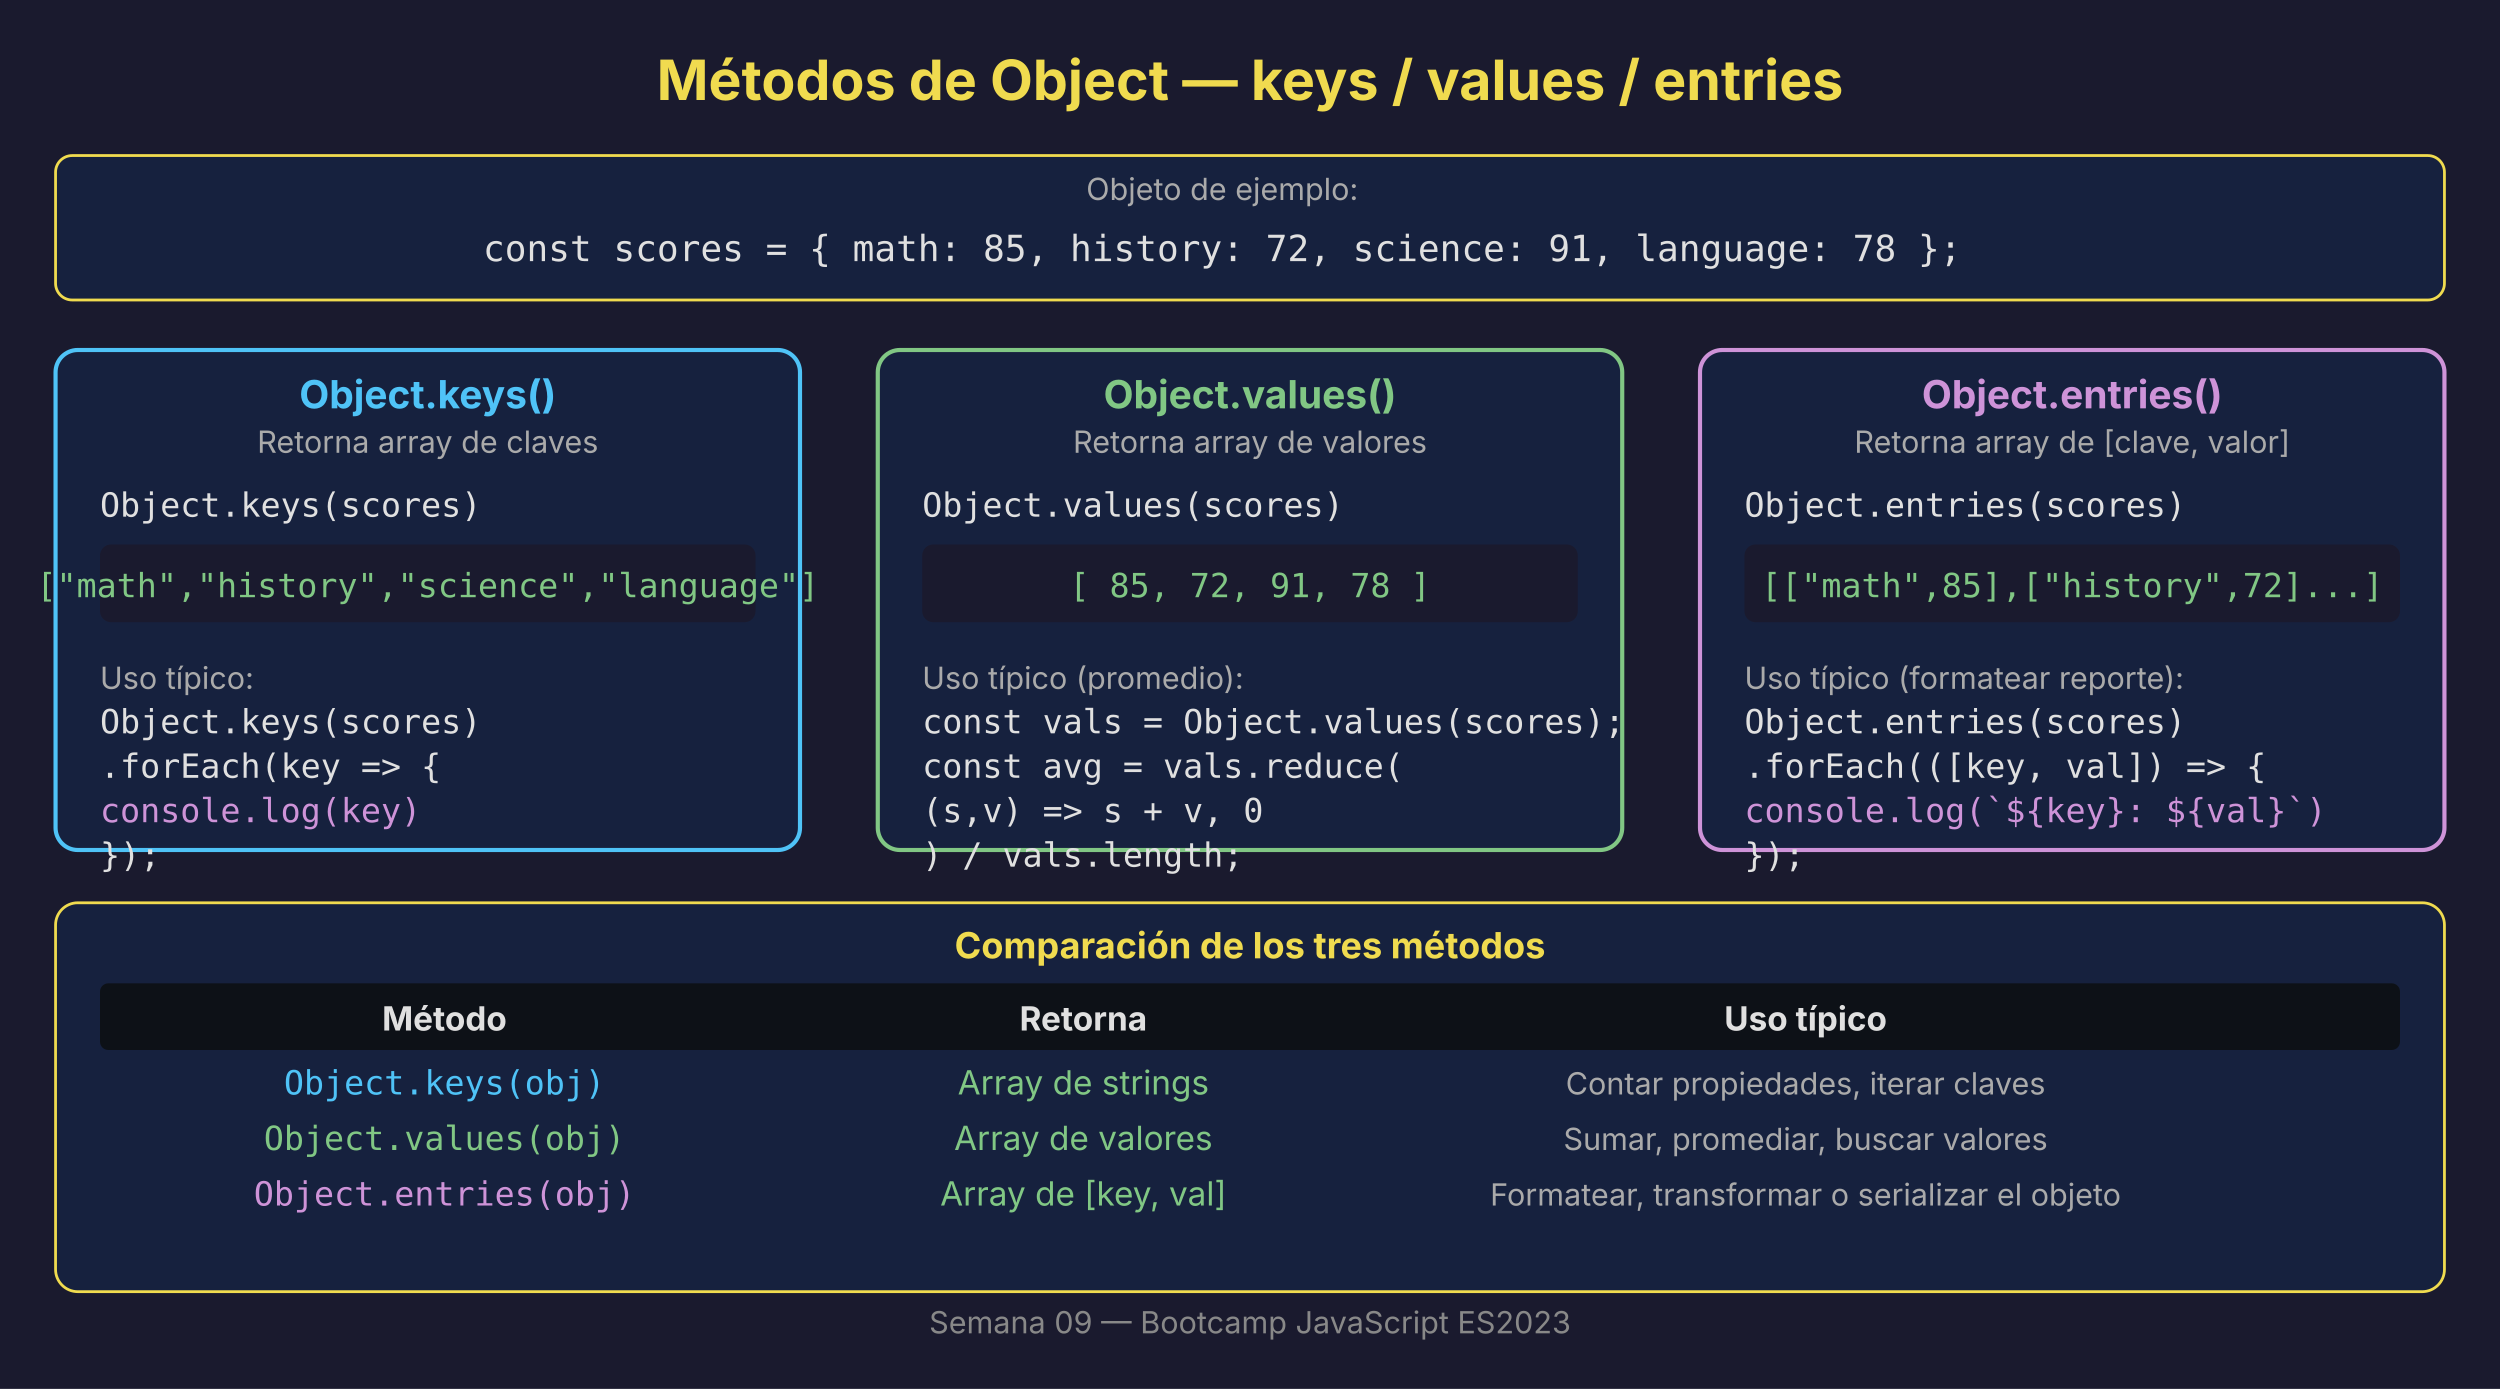
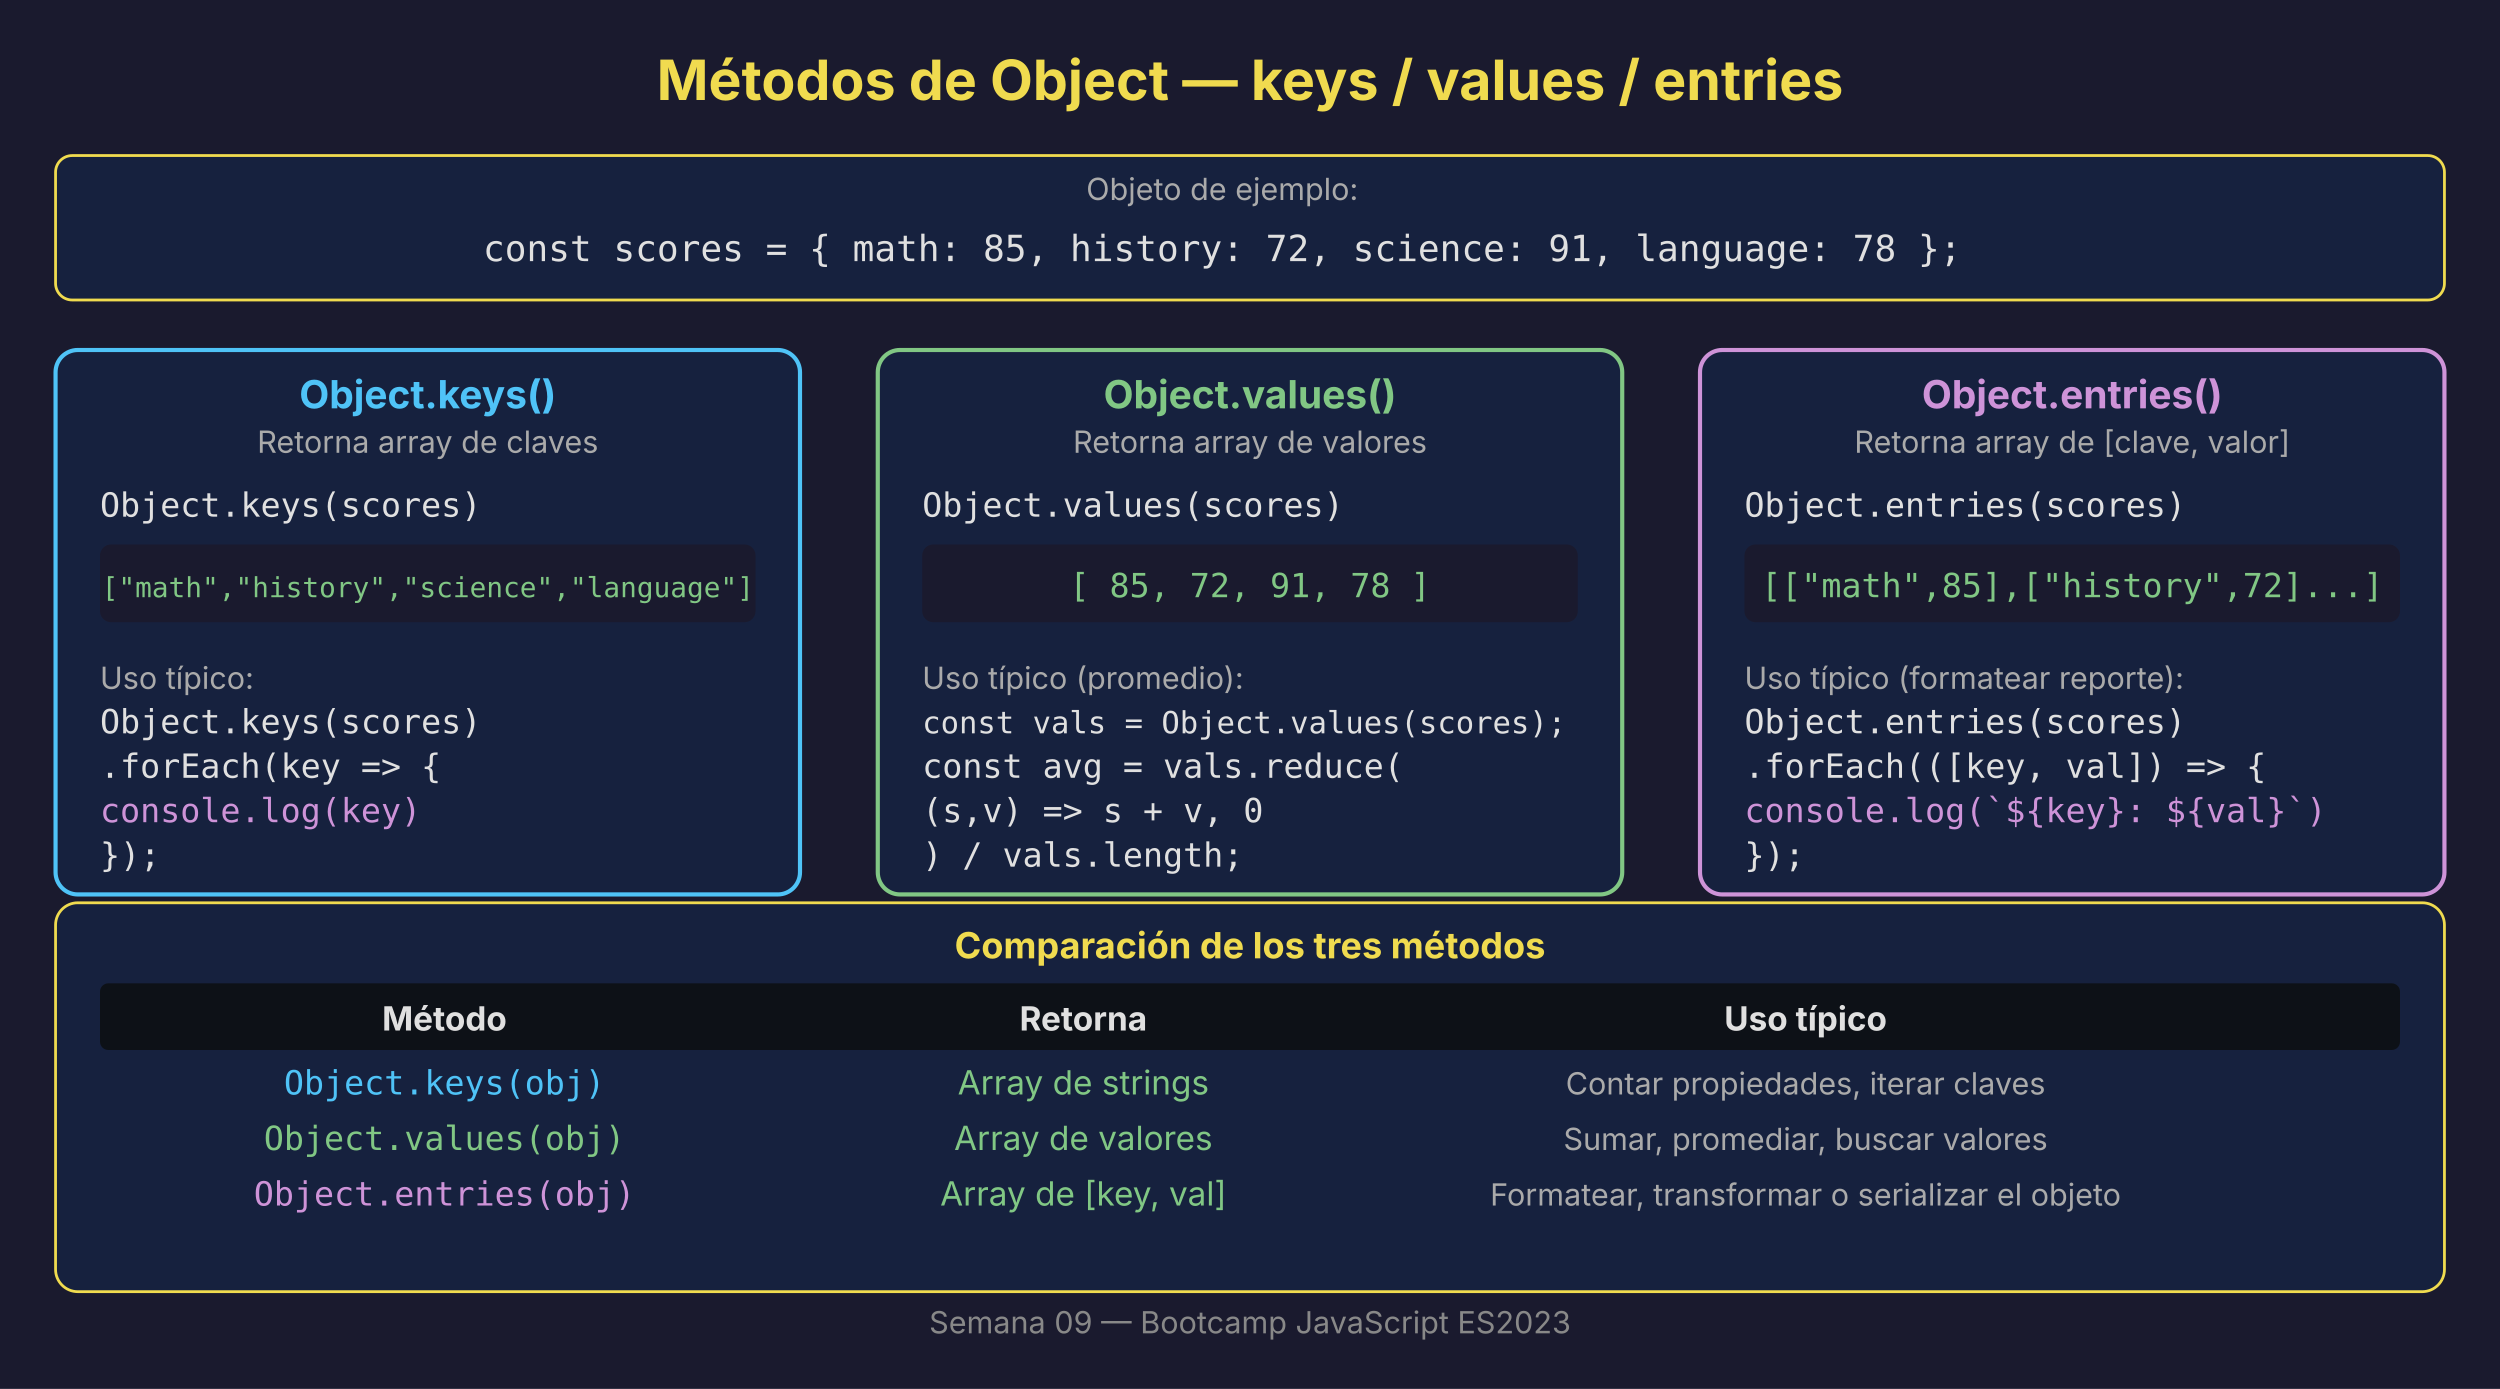
<svg xmlns="http://www.w3.org/2000/svg" width="900" height="500" viewBox="0 0 900 500" font-family="Inter, Roboto, Open Sans, system-ui, sans-serif">
  <rect width="900" height="500" fill="#1a1a2e" />
  <text x="450" y="36" text-anchor="middle" fill="#F0DB4F" font-size="20" font-weight="bold">Métodos de Object — keys / values / entries</text>
  <rect x="20" y="56" width="860" height="52" rx="6" fill="#16213e" stroke="#F0DB4F" stroke-width="1" />
  <text x="440" y="72" text-anchor="middle" fill="#aaa" font-size="11">Objeto de ejemplo:</text>
  <text x="440" y="94" text-anchor="middle" fill="#e0e0e0" font-size="13" font-family="monospace">const scores = { math: 85, history: 72, science: 91, language: 78 };</text>
-   <rect x="20" y="126" width="268" height="180" rx="8" fill="#16213e" stroke="#4fc3f7" stroke-width="1.5" />
+   <rect x="20" y="126" width="268" height="196" rx="8" fill="#16213e" stroke="#4fc3f7" stroke-width="1.5" />
  <text x="154" y="147" text-anchor="middle" fill="#4fc3f7" font-size="14" font-weight="bold">Object.keys()</text>
  <text x="154" y="163" text-anchor="middle" fill="#aaa" font-size="11">Retorna array de claves</text>
  <text x="36" y="186" fill="#e0e0e0" font-size="12" font-family="monospace">Object.keys(scores)</text>
  <rect x="36" y="196" width="236" height="28" rx="4" fill="#1a1a2e" />
-   <text x="154" y="215" text-anchor="middle" fill="#81c784" font-size="12" font-family="monospace">["math","history","science","language"]</text>
+   <text x="154" y="215" text-anchor="middle" fill="#81c784" font-size="10" font-family="monospace">["math","history","science","language"]</text>
  <text x="36" y="248" fill="#aaa" font-size="11">Uso típico:</text>
  <text x="36" y="264" fill="#e0e0e0" font-size="12" font-family="monospace">Object.keys(scores)</text>
  <text x="36" y="280" fill="#e0e0e0" font-size="12" font-family="monospace">  .forEach(key =&gt; {</text>
  <text x="36" y="296" fill="#ce93d8" font-size="12" font-family="monospace">    console.log(key)</text>
  <text x="36" y="312" fill="#e0e0e0" font-size="12" font-family="monospace">  });</text>
-   <rect x="316" y="126" width="268" height="180" rx="8" fill="#16213e" stroke="#81c784" stroke-width="1.5" />
+   <rect x="316" y="126" width="268" height="196" rx="8" fill="#16213e" stroke="#81c784" stroke-width="1.5" />
  <text x="450" y="147" text-anchor="middle" fill="#81c784" font-size="14" font-weight="bold">Object.values()</text>
  <text x="450" y="163" text-anchor="middle" fill="#aaa" font-size="11">Retorna array de valores</text>
  <text x="332" y="186" fill="#e0e0e0" font-size="12" font-family="monospace">Object.values(scores)</text>
  <rect x="332" y="196" width="236" height="28" rx="4" fill="#1a1a2e" />
  <text x="450" y="215" text-anchor="middle" fill="#81c784" font-size="12" font-family="monospace">[ 85, 72, 91, 78 ]</text>
  <text x="332" y="248" fill="#aaa" font-size="11">Uso típico (promedio):</text>
-   <text x="332" y="264" fill="#e0e0e0" font-size="12" font-family="monospace">const vals = Object.values(scores);</text>
+   <text x="332" y="264" fill="#e0e0e0" font-size="11" font-family="monospace">const vals = Object.values(scores);</text>
  <text x="332" y="280" fill="#e0e0e0" font-size="12" font-family="monospace">const avg = vals.reduce(</text>
  <text x="332" y="296" fill="#e0e0e0" font-size="12" font-family="monospace">  (s,v) =&gt; s + v, 0</text>
  <text x="332" y="312" fill="#e0e0e0" font-size="12" font-family="monospace">) / vals.length;</text>
-   <rect x="612" y="126" width="268" height="180" rx="8" fill="#16213e" stroke="#ce93d8" stroke-width="1.5" />
+   <rect x="612" y="126" width="268" height="196" rx="8" fill="#16213e" stroke="#ce93d8" stroke-width="1.5" />
  <text x="746" y="147" text-anchor="middle" fill="#ce93d8" font-size="14" font-weight="bold">Object.entries()</text>
  <text x="746" y="163" text-anchor="middle" fill="#aaa" font-size="11">Retorna array de [clave, valor]</text>
  <text x="628" y="186" fill="#e0e0e0" font-size="12" font-family="monospace">Object.entries(scores)</text>
  <rect x="628" y="196" width="236" height="28" rx="4" fill="#1a1a2e" />
  <text x="746" y="215" text-anchor="middle" fill="#81c784" font-size="12" font-family="monospace">[["math",85],["history",72]...]</text>
  <text x="628" y="248" fill="#aaa" font-size="11">Uso típico (formatear reporte):</text>
  <text x="628" y="264" fill="#e0e0e0" font-size="12" font-family="monospace">Object.entries(scores)</text>
  <text x="628" y="280" fill="#e0e0e0" font-size="12" font-family="monospace">  .forEach(([key, val]) =&gt; {</text>
  <text x="628" y="296" fill="#ce93d8" font-size="12" font-family="monospace">    console.log(`${key}: ${val}`)</text>
  <text x="628" y="312" fill="#e0e0e0" font-size="12" font-family="monospace">  });</text>
  <rect x="20" y="325" width="860" height="140" rx="8" fill="#16213e" stroke="#F0DB4F" stroke-width="1" />
  <text x="450" y="345" text-anchor="middle" fill="#F0DB4F" font-size="13" font-weight="bold">Comparación de los tres métodos</text>
  <rect x="36" y="354" width="828" height="24" rx="3" fill="#0d1117" />
  <text x="160" y="371" text-anchor="middle" fill="#e0e0e0" font-size="12" font-weight="bold">Método</text>
  <text x="390" y="371" text-anchor="middle" fill="#e0e0e0" font-size="12" font-weight="bold">Retorna</text>
  <text x="650" y="371" text-anchor="middle" fill="#e0e0e0" font-size="12" font-weight="bold">Uso típico</text>
  <text x="160" y="394" text-anchor="middle" fill="#4fc3f7" font-size="12" font-family="monospace">Object.keys(obj)</text>
  <text x="390" y="394" text-anchor="middle" fill="#81c784" font-size="12">Array de strings</text>
  <text x="650" y="394" text-anchor="middle" fill="#aaa" font-size="11">Contar propiedades, iterar claves</text>
  <text x="160" y="414" text-anchor="middle" fill="#81c784" font-size="12" font-family="monospace">Object.values(obj)</text>
  <text x="390" y="414" text-anchor="middle" fill="#81c784" font-size="12">Array de valores</text>
  <text x="650" y="414" text-anchor="middle" fill="#aaa" font-size="11">Sumar, promediar, buscar valores</text>
  <text x="160" y="434" text-anchor="middle" fill="#ce93d8" font-size="12" font-family="monospace">Object.entries(obj)</text>
  <text x="390" y="434" text-anchor="middle" fill="#81c784" font-size="12">Array de [key, val]</text>
  <text x="650" y="434" text-anchor="middle" fill="#aaa" font-size="11">Formatear, transformar o serializar el objeto</text>
  <text x="450" y="480" text-anchor="middle" fill="#888" font-size="11">Semana 09 — Bootcamp JavaScript ES2023</text>
</svg>
